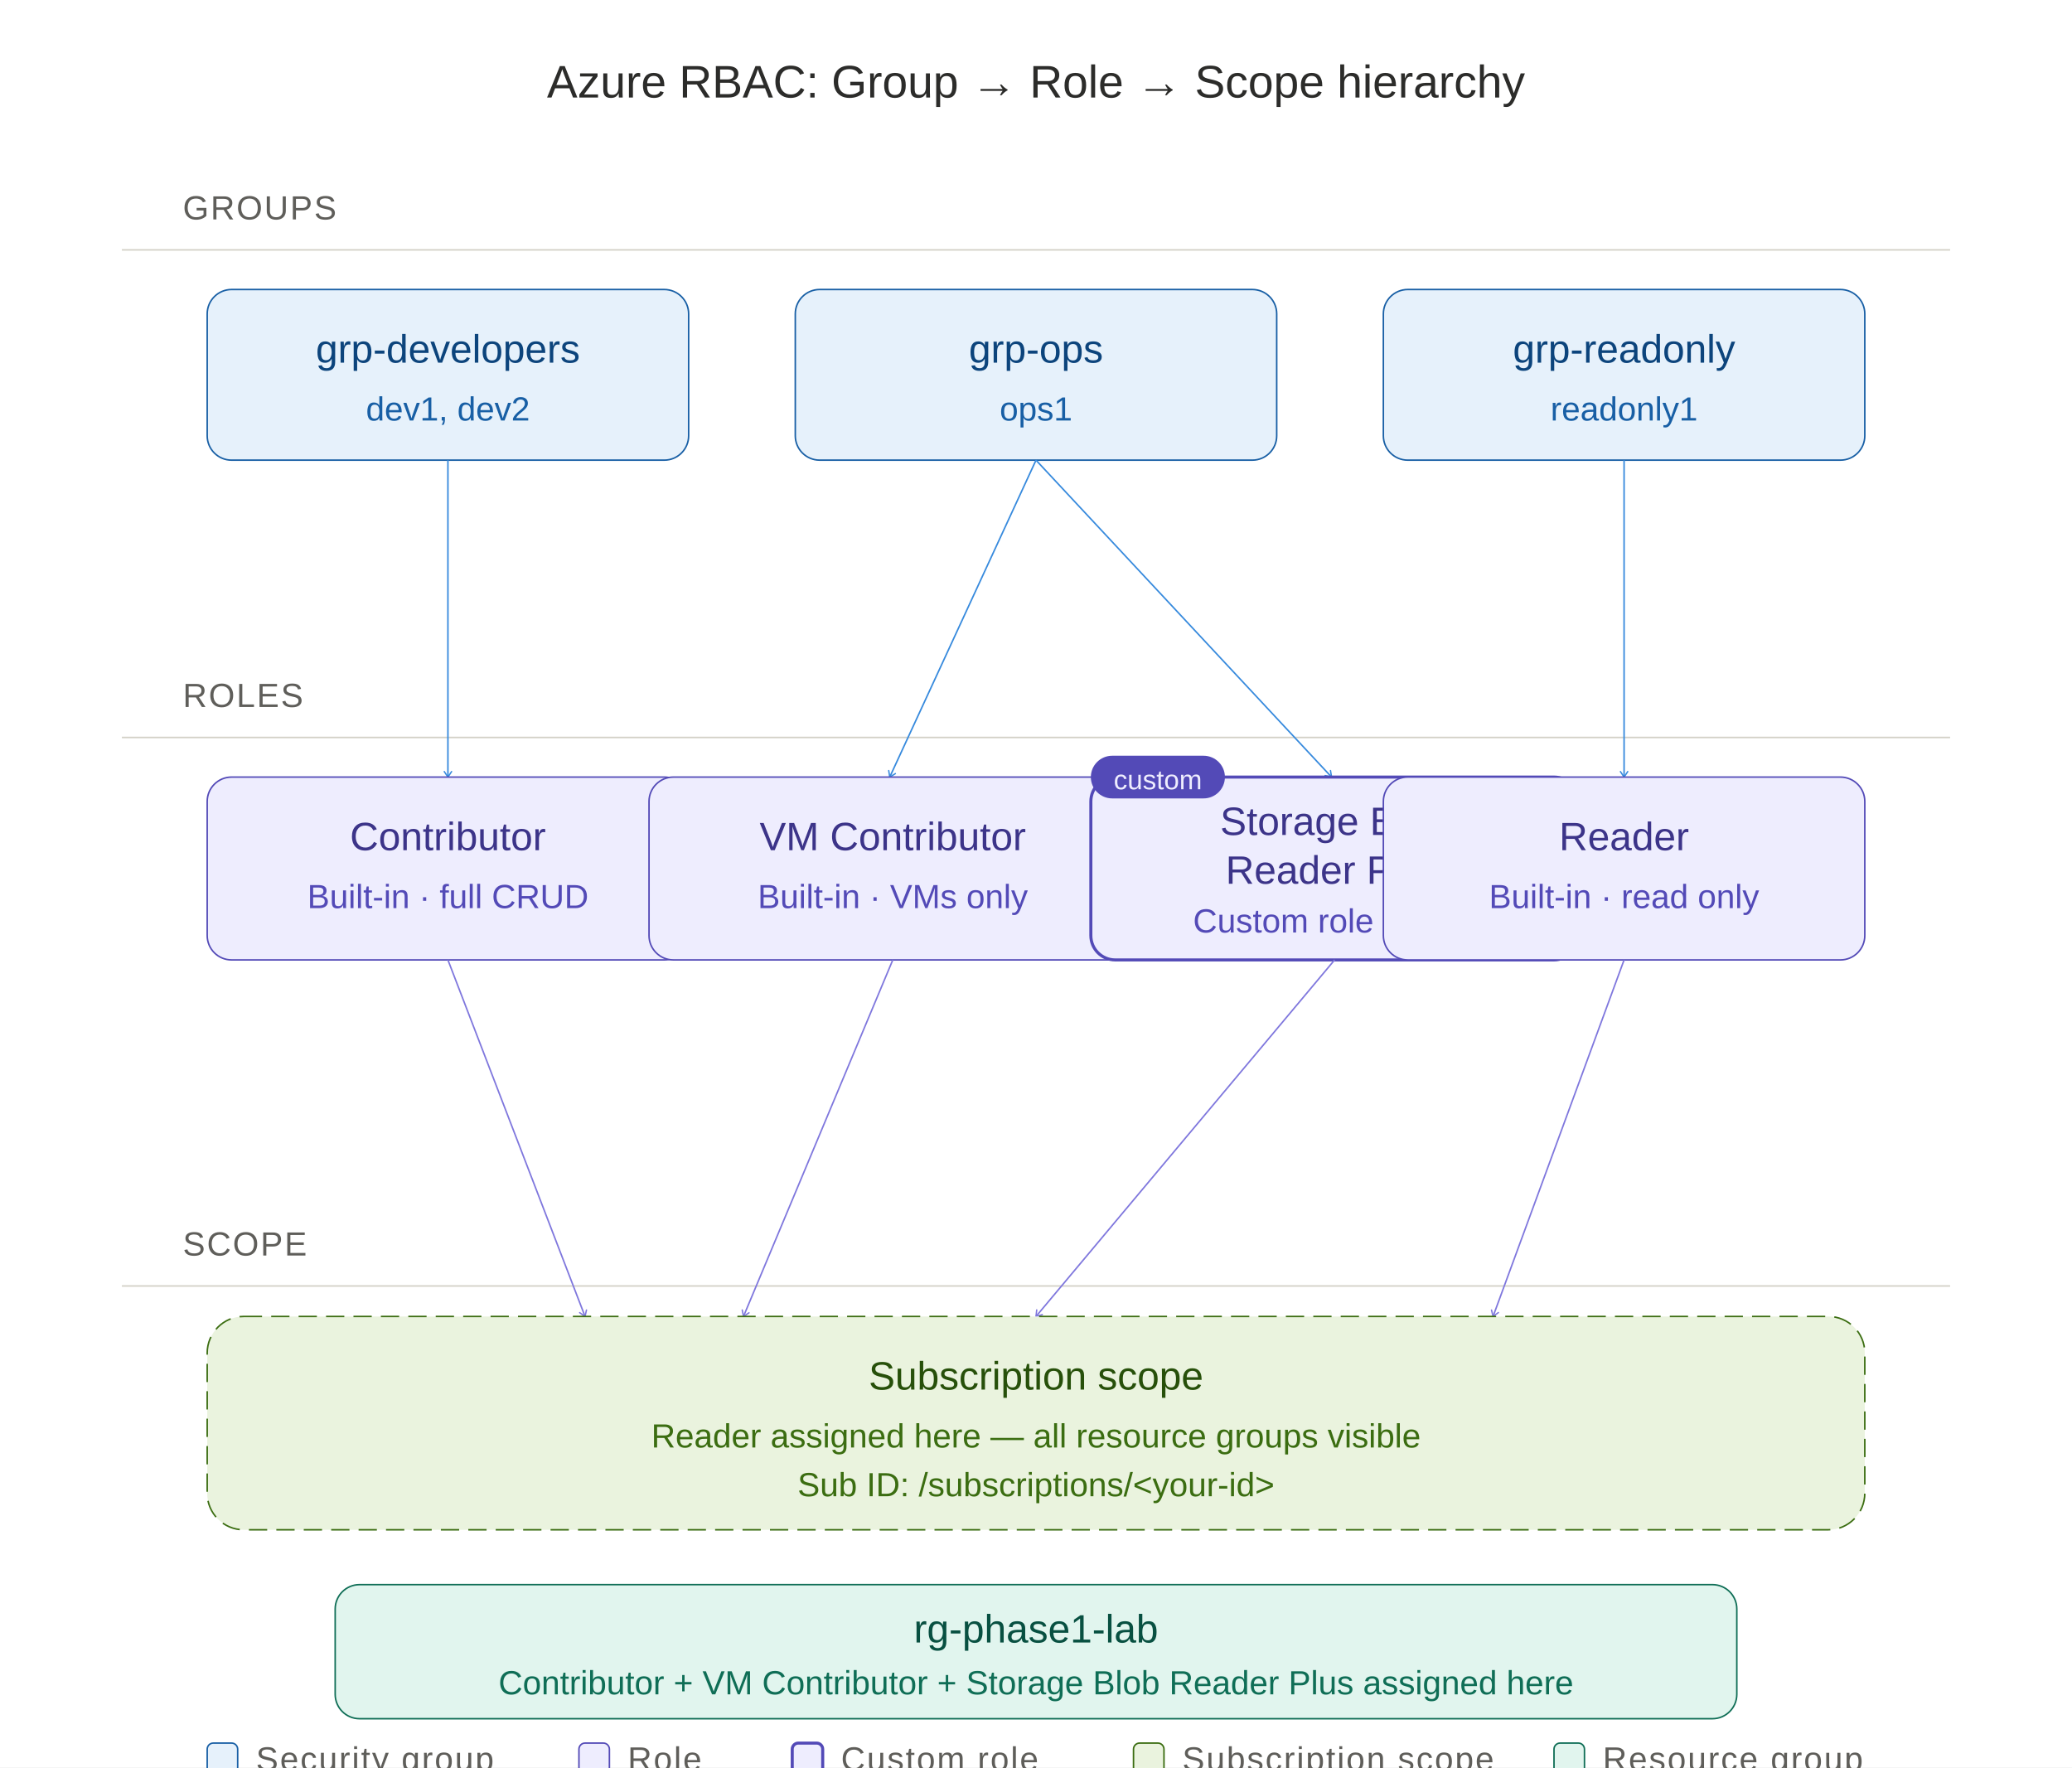
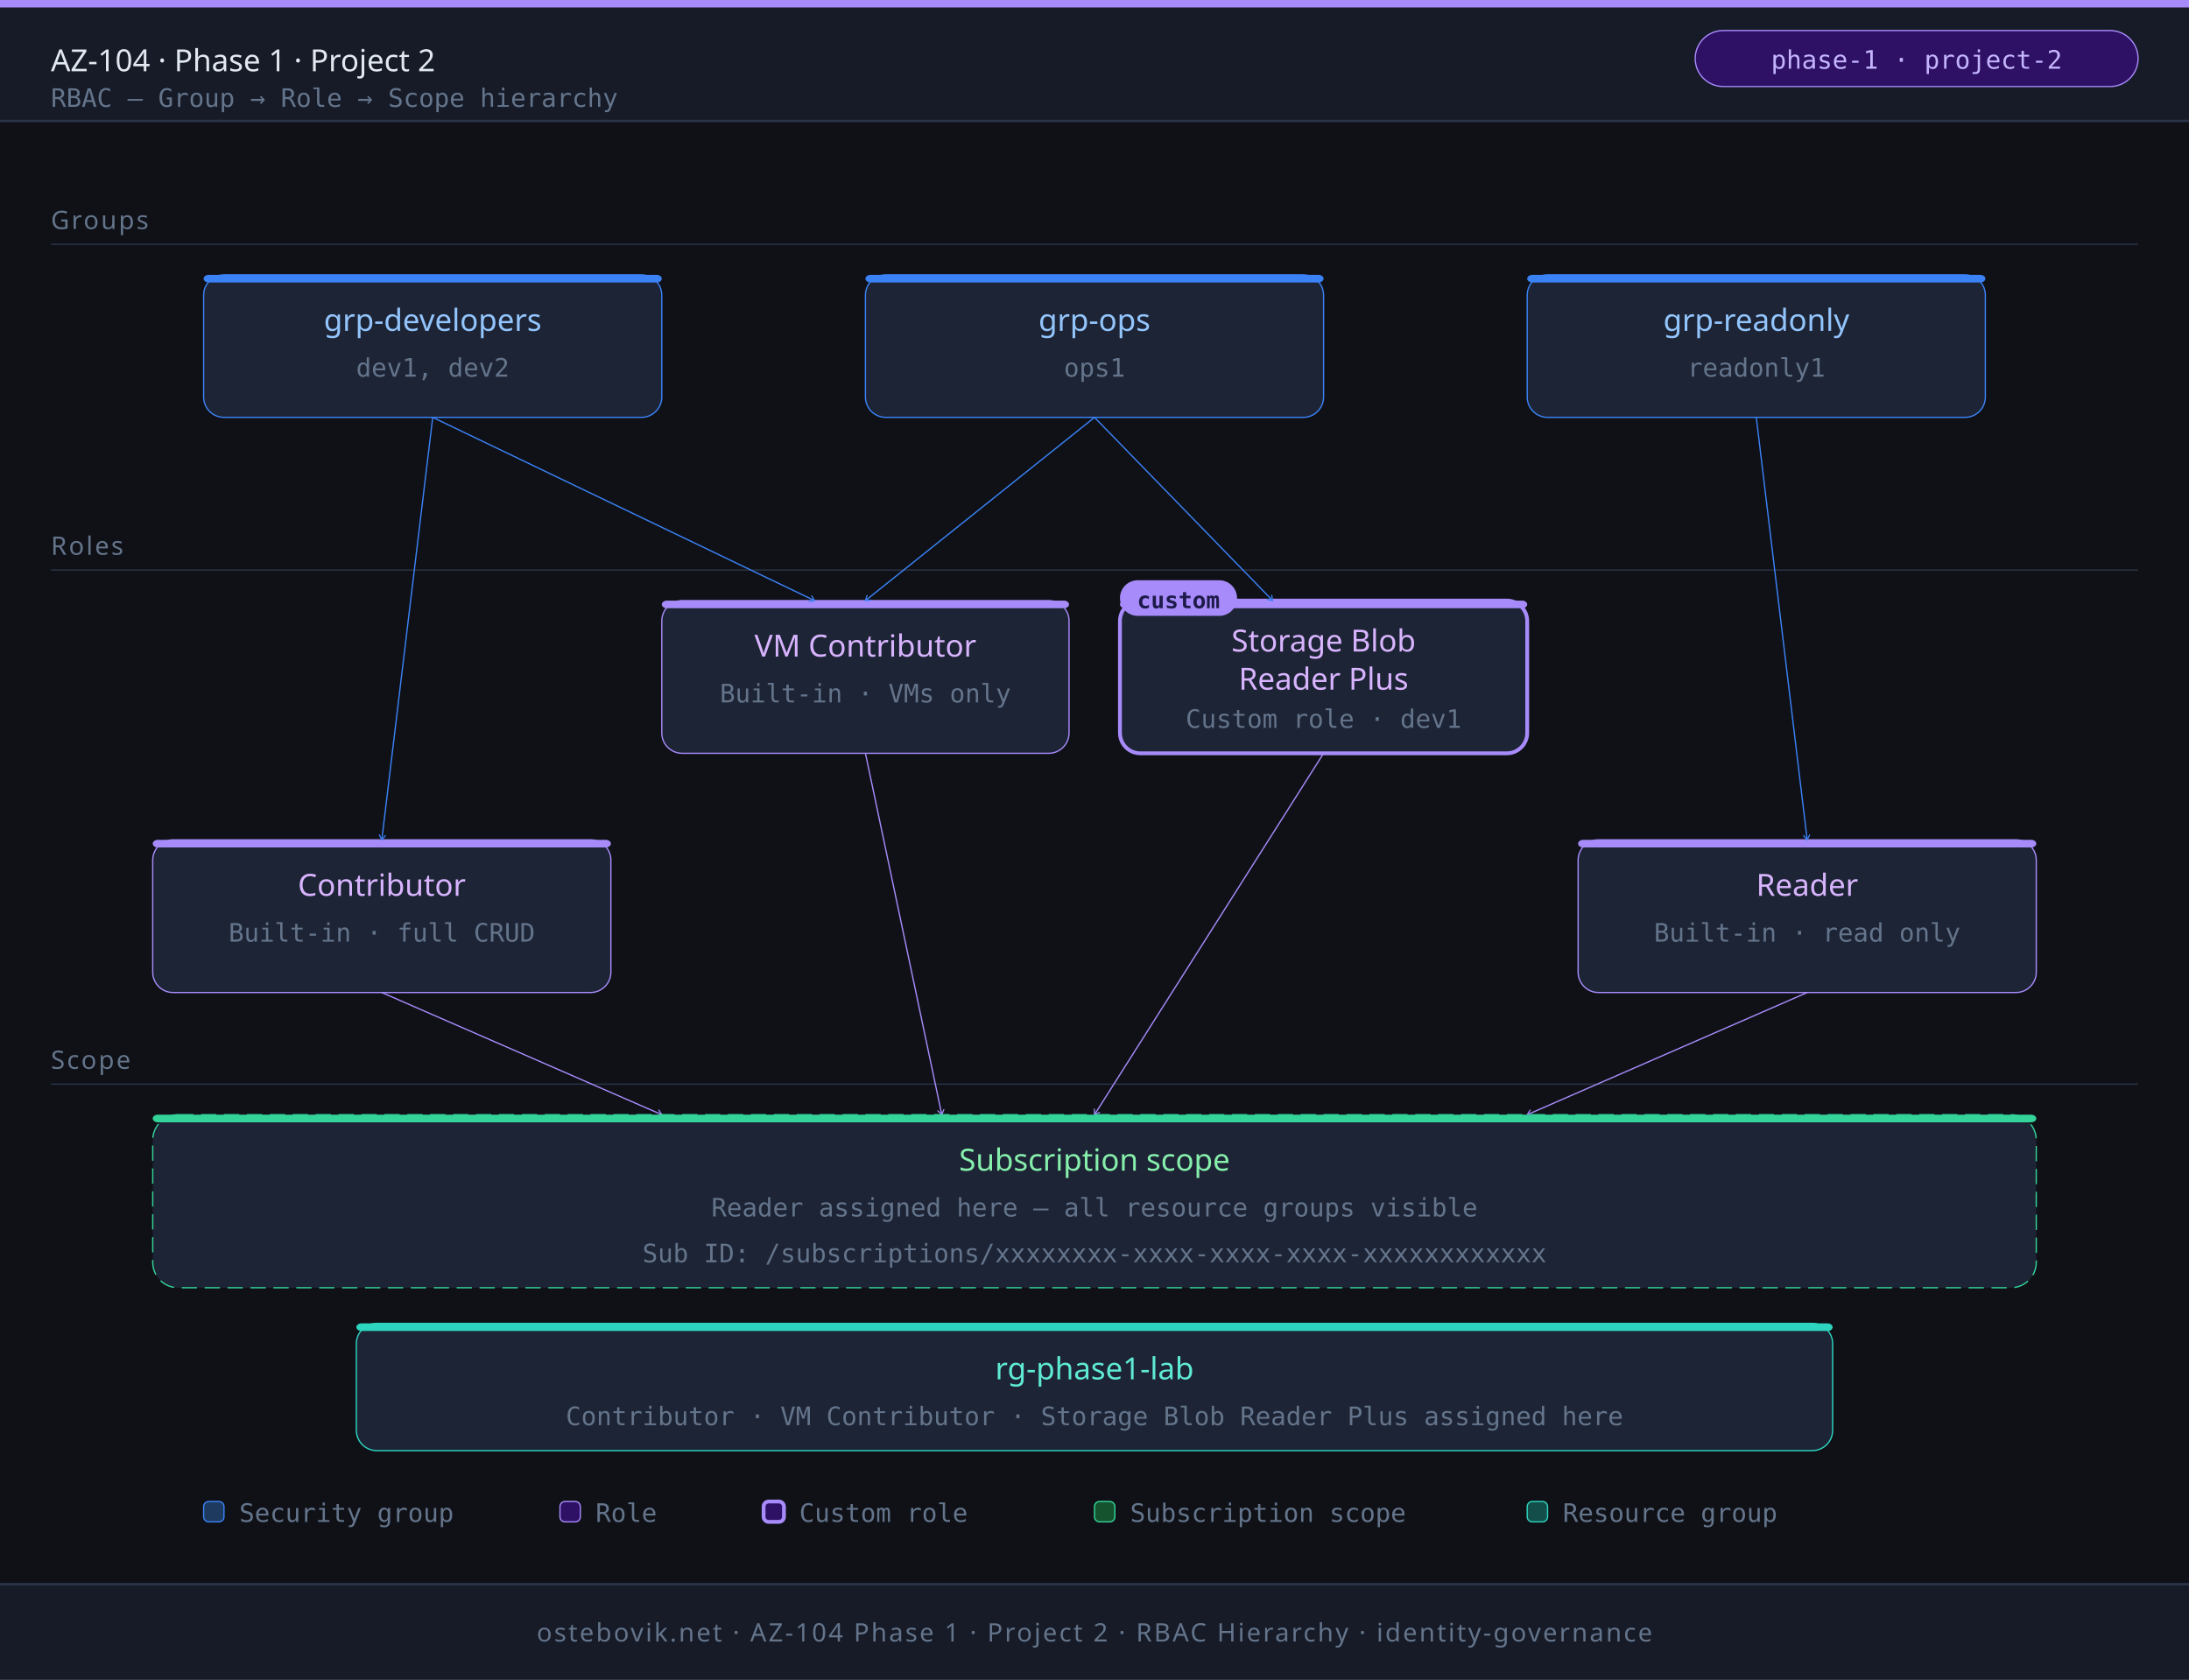
- <svg xmlns="http://www.w3.org/2000/svg" width="100%" viewBox="0 0 680 580" role="img">
+ <svg xmlns="http://www.w3.org/2000/svg" width="100%" viewBox="0 0 860 660" role="img">
  <defs>
    <marker id="arrow" viewBox="0 0 10 10" refX="8" refY="5" markerWidth="6" markerHeight="6" orient="auto-start-reverse">
      <path d="M2 1L8 5L2 9" fill="none" stroke="context-stroke" stroke-width="1.5" stroke-linecap="round" stroke-linejoin="round" />
    </marker>
    <style>
-       text { font-family: -apple-system, BlinkMacSystemFont, "Segoe UI", Arial, sans-serif; }
-       .th { font-size: 13px; font-weight: 500; fill: #0C447C; }
-       .ts { font-size: 11px; font-weight: 400; fill: #185FA5; }
-       .th-p { font-size: 13px; font-weight: 500; fill: #3C3489; }
-       .ts-p { font-size: 11px; font-weight: 400; fill: #534AB7; }
-       .th-t { font-size: 13px; font-weight: 500; fill: #085041; }
-       .ts-t { font-size: 11px; font-weight: 400; fill: #0F6E56; }
-       .th-g { font-size: 13px; font-weight: 500; fill: #27500A; }
-       .ts-g { font-size: 11px; font-weight: 400; fill: #3B6D11; }
-       .label { font-size: 11px; font-weight: 500; fill: #5F5E5A; letter-spacing: 0.05em; }
-       .tier-title { font-size: 14px; font-weight: 500; fill: #2C2C2A; }
+       text { font-family: 'IBM Plex Mono', 'Consolas', monospace; }
+       .sans { font-family: 'Syne', 'Segoe UI', system-ui, sans-serif; }
+       .cap  { font-size: 10px; fill: #64748b; letter-spacing: 0.08em; text-transform: uppercase; }
+       .nm   { font-size: 12px; font-weight: 500; }
+       .sub  { font-size: 10px; }
+       .row  { font-size: 10px; }
    </style>
  </defs>
-   <rect width="680" height="580" fill="#ffffff" />
-   <text x="340" y="32" text-anchor="middle" style="font-family:-apple-system,BlinkMacSystemFont,'Segoe UI',Arial,sans-serif;font-size:15px;font-weight:500;fill:#2C2C2A;">Azure RBAC: Group → Role → Scope hierarchy</text>
-   <text x="60" y="72" class="label">GROUPS</text>
-   <text x="60" y="232" class="label">ROLES</text>
-   <text x="60" y="412" class="label">SCOPE</text>
-   <line x1="40" y1="82" x2="640" y2="82" stroke="#D3D1C7" stroke-width="0.5" />
-   <line x1="40" y1="242" x2="640" y2="242" stroke="#D3D1C7" stroke-width="0.5" />
-   <line x1="40" y1="422" x2="640" y2="422" stroke="#D3D1C7" stroke-width="0.5" />
-   <rect x="68" y="95" width="158" height="56" rx="8" fill="#E6F1FB" stroke="#185FA5" stroke-width="0.5" />
-   <text x="147" y="119" text-anchor="middle" class="th">grp-developers</text>
-   <text x="147" y="138" text-anchor="middle" class="ts">dev1, dev2</text>
-   <rect x="261" y="95" width="158" height="56" rx="8" fill="#E6F1FB" stroke="#185FA5" stroke-width="0.5" />
-   <text x="340" y="119" text-anchor="middle" class="th">grp-ops</text>
-   <text x="340" y="138" text-anchor="middle" class="ts">ops1</text>
-   <rect x="454" y="95" width="158" height="56" rx="8" fill="#E6F1FB" stroke="#185FA5" stroke-width="0.5" />
-   <text x="533" y="119" text-anchor="middle" class="th">grp-readonly</text>
-   <text x="533" y="138" text-anchor="middle" class="ts">readonly1</text>
-   <line x1="147" y1="151" x2="147" y2="255" stroke="#378ADD" stroke-width="0.5" marker-end="url(#arrow)" />
-   <line x1="340" y1="151" x2="292" y2="255" stroke="#378ADD" stroke-width="0.5" marker-end="url(#arrow)" />
-   <line x1="340" y1="151" x2="437" y2="255" stroke="#378ADD" stroke-width="0.5" marker-end="url(#arrow)" />
-   <line x1="533" y1="151" x2="533" y2="255" stroke="#378ADD" stroke-width="0.5" marker-end="url(#arrow)" />
-   <rect x="68" y="255" width="158" height="60" rx="8" fill="#EEEDFE" stroke="#534AB7" stroke-width="0.5" />
-   <text x="147" y="279" text-anchor="middle" class="th-p">Contributor</text>
-   <text x="147" y="298" text-anchor="middle" class="ts-p">Built-in · full CRUD</text>
-   <rect x="213" y="255" width="160" height="60" rx="8" fill="#EEEDFE" stroke="#534AB7" stroke-width="0.5" />
-   <text x="293" y="279" text-anchor="middle" class="th-p">VM Contributor</text>
-   <text x="293" y="298" text-anchor="middle" class="ts-p">Built-in · VMs only</text>
-   <rect x="358" y="255" width="160" height="60" rx="8" fill="#EEEDFE" stroke="#534AB7" stroke-width="1" />
-   <text x="438" y="274" text-anchor="middle" class="th-p">Storage Blob</text>
-   <text x="438" y="290" text-anchor="middle" class="th-p">Reader Plus</text>
-   <text x="438" y="306" text-anchor="middle" class="ts-p">Custom role · dev1</text>
-   <rect x="454" y="255" width="158" height="60" rx="8" fill="#EEEDFE" stroke="#534AB7" stroke-width="0.5" />
-   <text x="533" y="279" text-anchor="middle" class="th-p">Reader</text>
-   <text x="533" y="298" text-anchor="middle" class="ts-p">Built-in · read only</text>
-   <rect x="358" y="248" width="44" height="14" rx="7" fill="#534AB7" />
-   <text x="380" y="259" text-anchor="middle" style="font-family:-apple-system,BlinkMacSystemFont,'Segoe UI',Arial,sans-serif;font-size:9px;font-weight:500;fill:#EEEDFE;">custom</text>
-   <line x1="147" y1="315" x2="192" y2="432" stroke="#7F77DD" stroke-width="0.5" marker-end="url(#arrow)" />
-   <line x1="293" y1="315" x2="244" y2="432" stroke="#7F77DD" stroke-width="0.5" marker-end="url(#arrow)" />
-   <line x1="438" y1="315" x2="340" y2="432" stroke="#7F77DD" stroke-width="0.5" marker-end="url(#arrow)" />
-   <line x1="533" y1="315" x2="490" y2="432" stroke="#7F77DD" stroke-width="0.5" marker-end="url(#arrow)" />
-   <rect x="68" y="432" width="544" height="70" rx="12" fill="#EAF3DE" stroke="#3B6D11" stroke-width="0.5" stroke-dasharray="6 3" />
-   <text x="340" y="456" text-anchor="middle" class="th-g">Subscription scope</text>
-   <text x="340" y="475" text-anchor="middle" class="ts-g">Reader assigned here — all resource groups visible</text>
-   <text x="340" y="491" text-anchor="middle" class="ts-g">Sub ID: /subscriptions/&lt;your-id&gt;</text>
-   <rect x="110" y="520" width="460" height="44" rx="8" fill="#E1F5EE" stroke="#0F6E56" stroke-width="0.5" />
-   <text x="340" y="539" text-anchor="middle" class="th-t">rg-phase1-lab</text>
-   <text x="340" y="556" text-anchor="middle" class="ts-t">Contributor + VM Contributor + Storage Blob Reader Plus assigned here</text>
-   <rect x="68" y="572" width="10" height="10" rx="2" fill="#E6F1FB" stroke="#185FA5" stroke-width="0.5" />
-   <text x="84" y="581" class="label">Security group</text>
-   <rect x="190" y="572" width="10" height="10" rx="2" fill="#EEEDFE" stroke="#534AB7" stroke-width="0.5" />
-   <text x="206" y="581" class="label">Role</text>
-   <rect x="260" y="572" width="10" height="10" rx="2" fill="#EEEDFE" stroke="#534AB7" stroke-width="1" />
-   <text x="276" y="581" class="label">Custom role</text>
-   <rect x="372" y="572" width="10" height="10" rx="2" fill="#EAF3DE" stroke="#3B6D11" stroke-width="0.5" />
-   <text x="388" y="581" class="label">Subscription scope</text>
-   <rect x="510" y="572" width="10" height="10" rx="2" fill="#E1F5EE" stroke="#0F6E56" stroke-width="0.5" />
-   <text x="526" y="581" class="label">Resource group</text>
+   <rect width="860" height="660" fill="#0f1117" />
+   <rect x="0" y="0" width="860" height="3" fill="#a78bfa" />
+   <rect x="0" y="3" width="860" height="44" fill="#161b27" />
+   <rect x="0" y="47" width="860" height="1" fill="#2a3347" />
+   <text x="20" y="28" class="sans nm" fill="#e2e8f0" font-size="13" font-weight="600">AZ-104 · Phase 1 · Project 2</text>
+   <text x="20" y="42" class="sub" fill="#64748b">RBAC — Group → Role → Scope hierarchy</text>
+   <rect x="666" y="12" width="174" height="22" rx="11" fill="#2e1065" stroke="#a78bfa" stroke-width="0.5" />
+   <text x="753" y="27" text-anchor="middle" class="sub" fill="#c4b5fd">phase-1 · project-2</text>
+   <text x="20" y="90" class="cap sans" fill="#64748b">Groups</text>
+   <line x1="20" y1="96" x2="840" y2="96" stroke="#2a3347" stroke-width="0.5" />
+   <text x="20" y="218" class="cap sans" fill="#64748b">Roles</text>
+   <line x1="20" y1="224" x2="840" y2="224" stroke="#2a3347" stroke-width="0.5" />
+   <text x="20" y="420" class="cap sans" fill="#64748b">Scope</text>
+   <line x1="20" y1="426" x2="840" y2="426" stroke="#2a3347" stroke-width="0.5" />
+   <rect x="80" y="108" width="180" height="56" rx="8" fill="#1d2435" stroke="#3b82f6" stroke-width="0.5" />
+   <rect x="80" y="108" width="180" height="3" rx="2" fill="#3b82f6" />
+   <text x="170" y="130" text-anchor="middle" class="sans nm" fill="#93c5fd" font-size="12">grp-developers</text>
+   <text x="170" y="148" text-anchor="middle" class="sub" fill="#64748b">dev1, dev2</text>
+   <rect x="340" y="108" width="180" height="56" rx="8" fill="#1d2435" stroke="#3b82f6" stroke-width="0.5" />
+   <rect x="340" y="108" width="180" height="3" rx="2" fill="#3b82f6" />
+   <text x="430" y="130" text-anchor="middle" class="sans nm" fill="#93c5fd" font-size="12">grp-ops</text>
+   <text x="430" y="148" text-anchor="middle" class="sub" fill="#64748b">ops1</text>
+   <rect x="600" y="108" width="180" height="56" rx="8" fill="#1d2435" stroke="#3b82f6" stroke-width="0.5" />
+   <rect x="600" y="108" width="180" height="3" rx="2" fill="#3b82f6" />
+   <text x="690" y="130" text-anchor="middle" class="sans nm" fill="#93c5fd" font-size="12">grp-readonly</text>
+   <text x="690" y="148" text-anchor="middle" class="sub" fill="#64748b">readonly1</text>
+   <rect x="260" y="236" width="160" height="60" rx="8" fill="#1d2435" stroke="#a78bfa" stroke-width="0.5" />
+   <rect x="260" y="236" width="160" height="3" rx="2" fill="#a78bfa" />
+   <text x="340" y="258" text-anchor="middle" class="sans nm" fill="#d8b4fe" font-size="12">VM Contributor</text>
+   <text x="340" y="276" text-anchor="middle" class="sub" fill="#64748b">Built-in · VMs only</text>
+   <rect x="440" y="236" width="160" height="60" rx="8" fill="#1d2435" stroke="#a78bfa" stroke-width="1.5" />
+   <rect x="440" y="236" width="160" height="3" rx="2" fill="#a78bfa" />
+   <text x="520" y="256" text-anchor="middle" class="sans nm" fill="#d8b4fe" font-size="11">Storage Blob</text>
+   <text x="520" y="271" text-anchor="middle" class="sans nm" fill="#d8b4fe" font-size="11">Reader Plus</text>
+   <text x="520" y="286" text-anchor="middle" class="sub" fill="#64748b">Custom role · dev1</text>
+   <rect x="440" y="228" width="46" height="14" rx="7" fill="#a78bfa" />
+   <text x="463" y="239" text-anchor="middle" fill="#1e1b4b" font-size="9" font-weight="600" font-family="'IBM Plex Mono',monospace">custom</text>
+   <rect x="60" y="330" width="180" height="60" rx="8" fill="#1d2435" stroke="#a78bfa" stroke-width="0.5" />
+   <rect x="60" y="330" width="180" height="3" rx="2" fill="#a78bfa" />
+   <text x="150" y="352" text-anchor="middle" class="sans nm" fill="#d8b4fe" font-size="12">Contributor</text>
+   <text x="150" y="370" text-anchor="middle" class="sub" fill="#64748b">Built-in · full CRUD</text>
+   <rect x="620" y="330" width="180" height="60" rx="8" fill="#1d2435" stroke="#a78bfa" stroke-width="0.5" />
+   <rect x="620" y="330" width="180" height="3" rx="2" fill="#a78bfa" />
+   <text x="710" y="352" text-anchor="middle" class="sans nm" fill="#d8b4fe" font-size="12">Reader</text>
+   <text x="710" y="370" text-anchor="middle" class="sub" fill="#64748b">Built-in · read only</text>
+   <line x1="170" y1="164" x2="150" y2="330" stroke="#3b82f6" stroke-width="0.5" marker-end="url(#arrow)" />
+   <line x1="170" y1="164" x2="320" y2="236" stroke="#3b82f6" stroke-width="0.5" marker-end="url(#arrow)" />
+   <line x1="430" y1="164" x2="340" y2="236" stroke="#3b82f6" stroke-width="0.5" marker-end="url(#arrow)" />
+   <line x1="430" y1="164" x2="500" y2="236" stroke="#3b82f6" stroke-width="0.5" marker-end="url(#arrow)" />
+   <line x1="690" y1="164" x2="710" y2="330" stroke="#3b82f6" stroke-width="0.5" marker-end="url(#arrow)" />
+   <line x1="150" y1="390" x2="260" y2="438" stroke="#a78bfa" stroke-width="0.5" marker-end="url(#arrow)" />
+   <line x1="340" y1="296" x2="370" y2="438" stroke="#a78bfa" stroke-width="0.5" marker-end="url(#arrow)" />
+   <line x1="520" y1="296" x2="430" y2="438" stroke="#a78bfa" stroke-width="0.5" marker-end="url(#arrow)" />
+   <line x1="710" y1="390" x2="600" y2="438" stroke="#a78bfa" stroke-width="0.5" marker-end="url(#arrow)" />
+   <rect x="60" y="438" width="740" height="68" rx="10" fill="#1d2435" stroke="#34d399" stroke-width="0.5" stroke-dasharray="6 3" />
+   <rect x="60" y="438" width="740" height="3" rx="2" fill="#34d399" />
+   <text x="430" y="460" text-anchor="middle" class="sans nm" fill="#86efac" font-size="12">Subscription scope</text>
+   <text x="430" y="478" text-anchor="middle" class="sub" fill="#64748b">Reader assigned here — all resource groups visible</text>
+   <text x="430" y="496" text-anchor="middle" class="sub" fill="#64748b">Sub ID: /subscriptions/xxxxxxxx-xxxx-xxxx-xxxx-xxxxxxxxxxxx</text>
+   <rect x="140" y="520" width="580" height="50" rx="8" fill="#1d2435" stroke="#2dd4bf" stroke-width="0.5" />
+   <rect x="140" y="520" width="580" height="3" rx="2" fill="#2dd4bf" />
+   <text x="430" y="542" text-anchor="middle" class="sans nm" fill="#5eead4" font-size="12">rg-phase1-lab</text>
+   <text x="430" y="560" text-anchor="middle" class="sub" fill="#64748b">Contributor · VM Contributor · Storage Blob Reader Plus assigned here</text>
+   <rect x="80" y="590" width="8" height="8" rx="2" fill="#1e3a5f" stroke="#3b82f6" stroke-width="0.5" />
+   <text x="94" y="598" class="sub" fill="#64748b">Security group</text>
+   <rect x="220" y="590" width="8" height="8" rx="2" fill="#2e1065" stroke="#a78bfa" stroke-width="0.5" />
+   <text x="234" y="598" class="sub" fill="#64748b">Role</text>
+   <rect x="300" y="590" width="8" height="8" rx="2" fill="#2e1065" stroke="#a78bfa" stroke-width="1.5" />
+   <text x="314" y="598" class="sub" fill="#64748b">Custom role</text>
+   <rect x="430" y="590" width="8" height="8" rx="2" fill="#14532d" stroke="#34d399" stroke-width="0.5" />
+   <text x="444" y="598" class="sub" fill="#64748b">Subscription scope</text>
+   <rect x="600" y="590" width="8" height="8" rx="2" fill="#134e4a" stroke="#2dd4bf" stroke-width="0.5" />
+   <text x="614" y="598" class="sub" fill="#64748b">Resource group</text>
+   <rect x="0" y="622" width="860" height="38" fill="#161b27" />
+   <rect x="0" y="622" width="860" height="1" fill="#2a3347" />
+   <text x="430" y="645" text-anchor="middle" class="cap sans" fill="#475569" font-size="10">ostebovik.net · AZ-104 Phase 1 · Project 2 · RBAC Hierarchy · identity-governance</text>
</svg>
